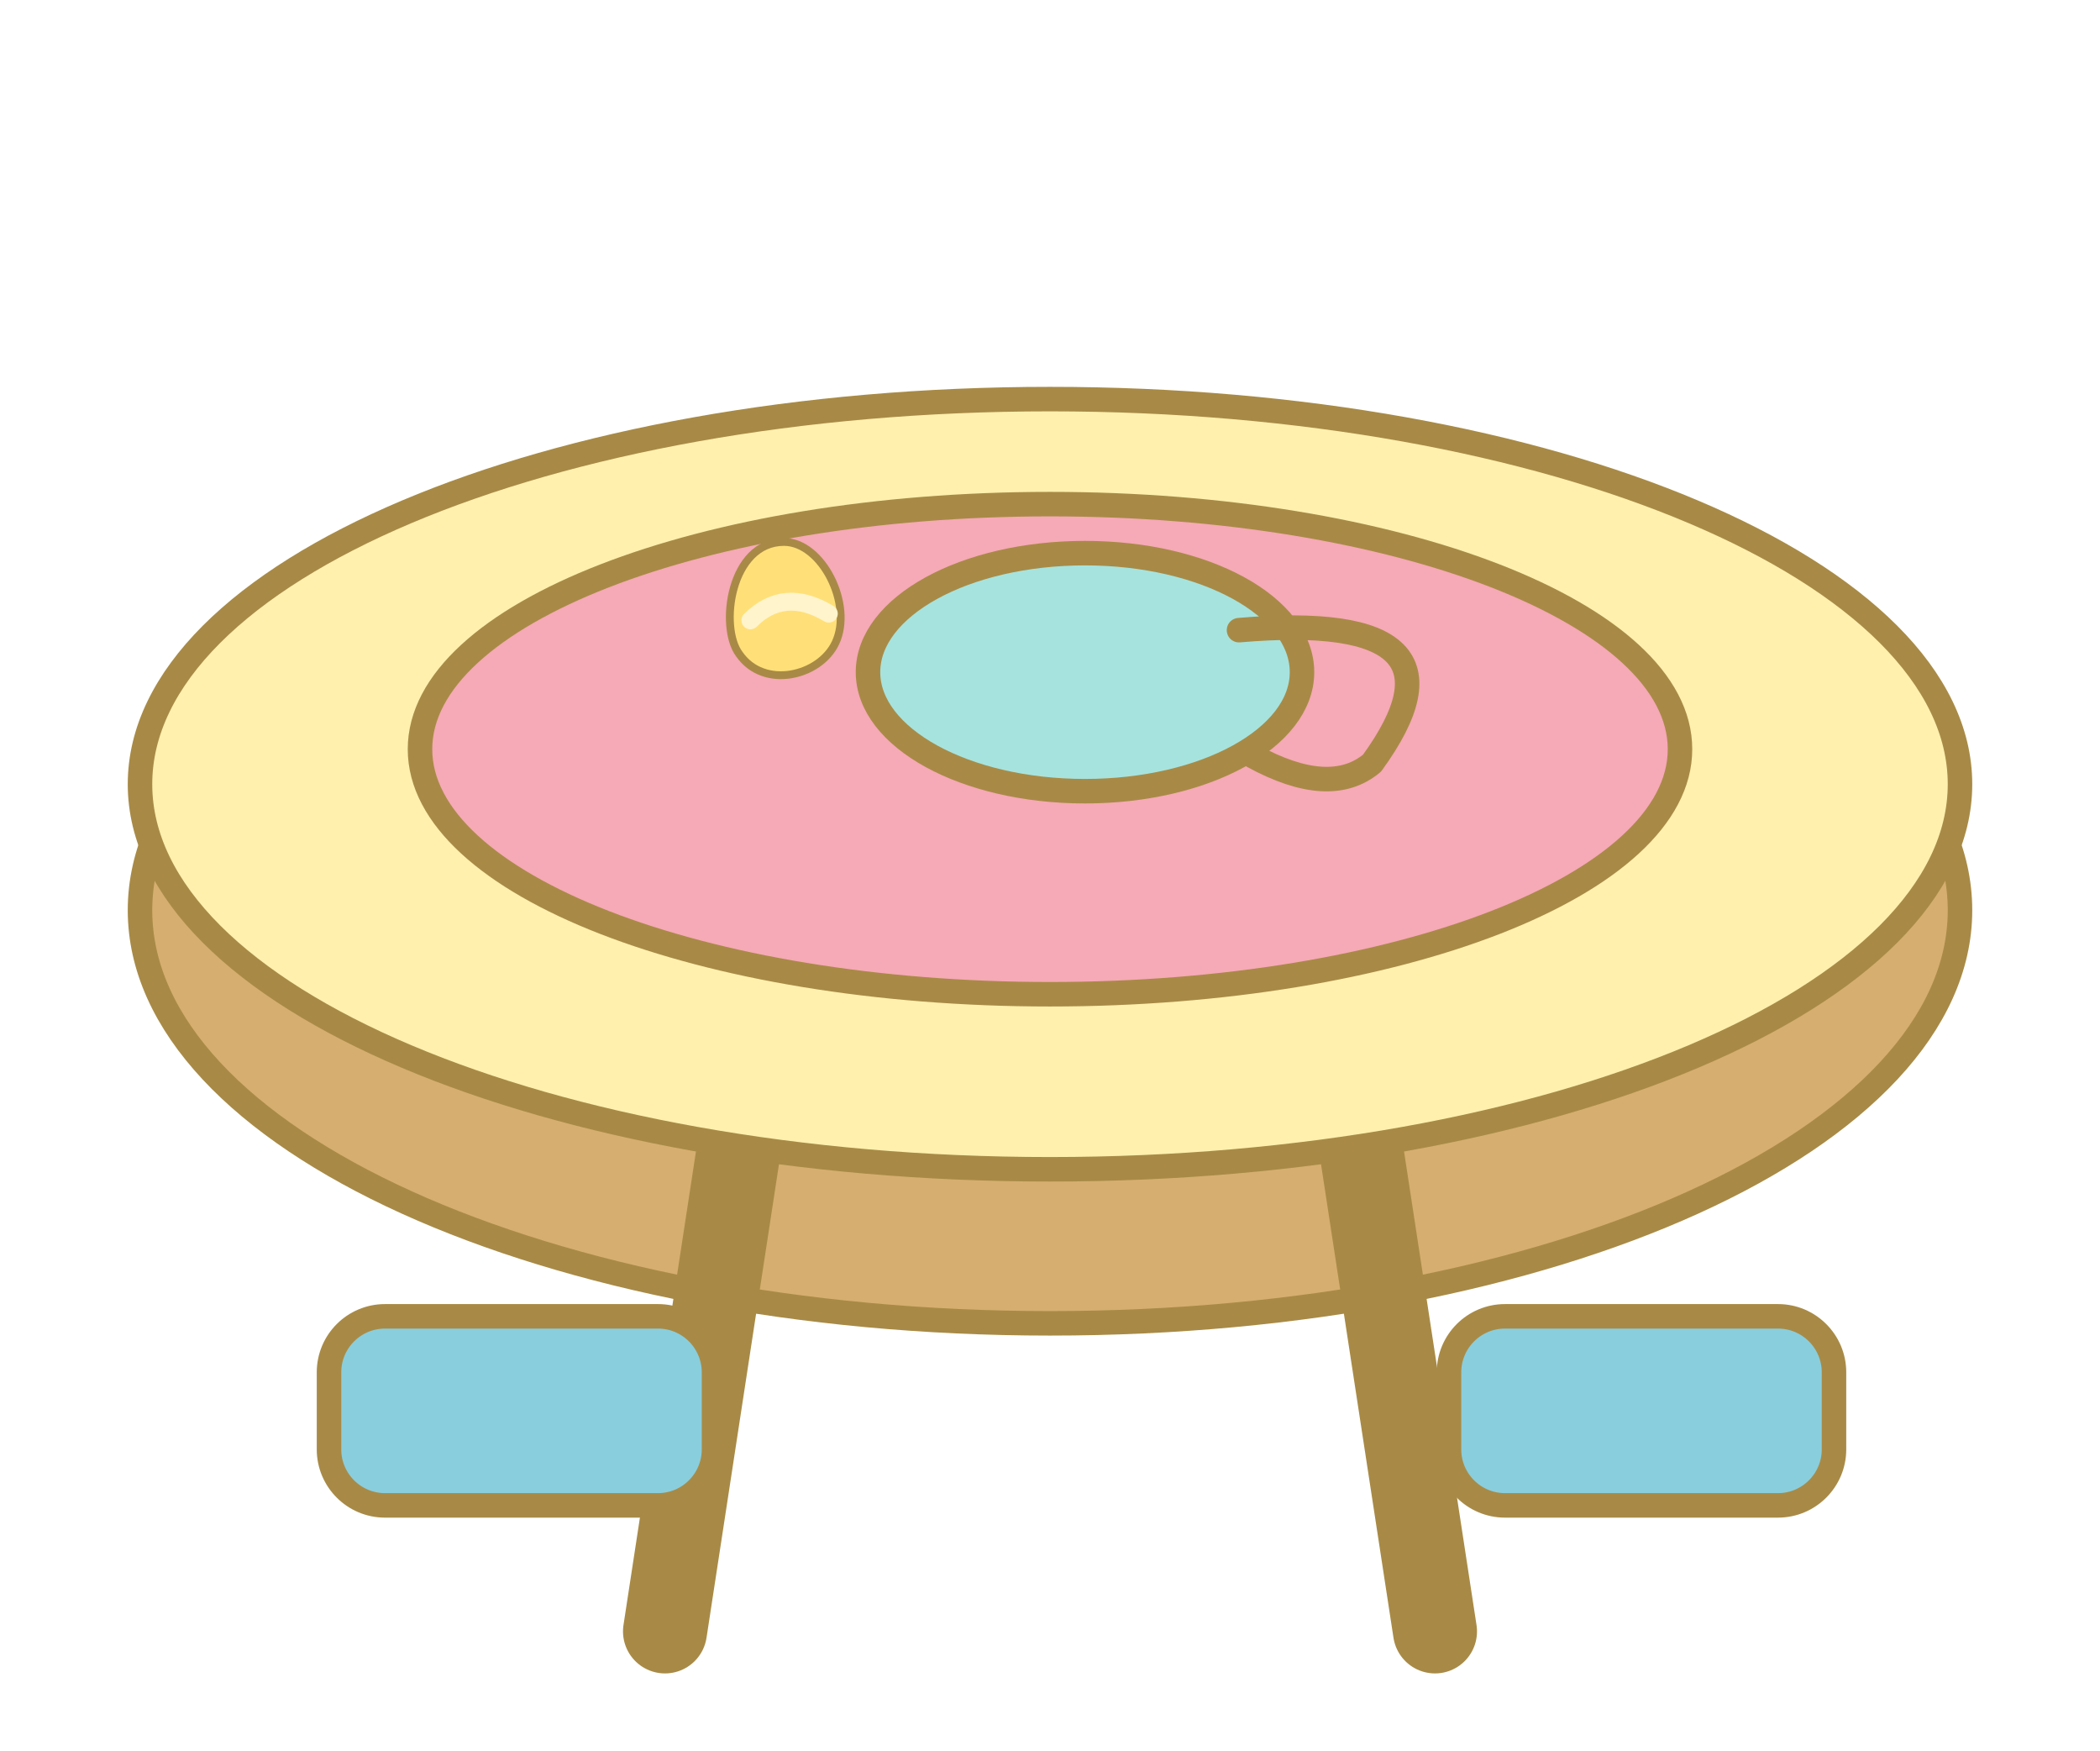
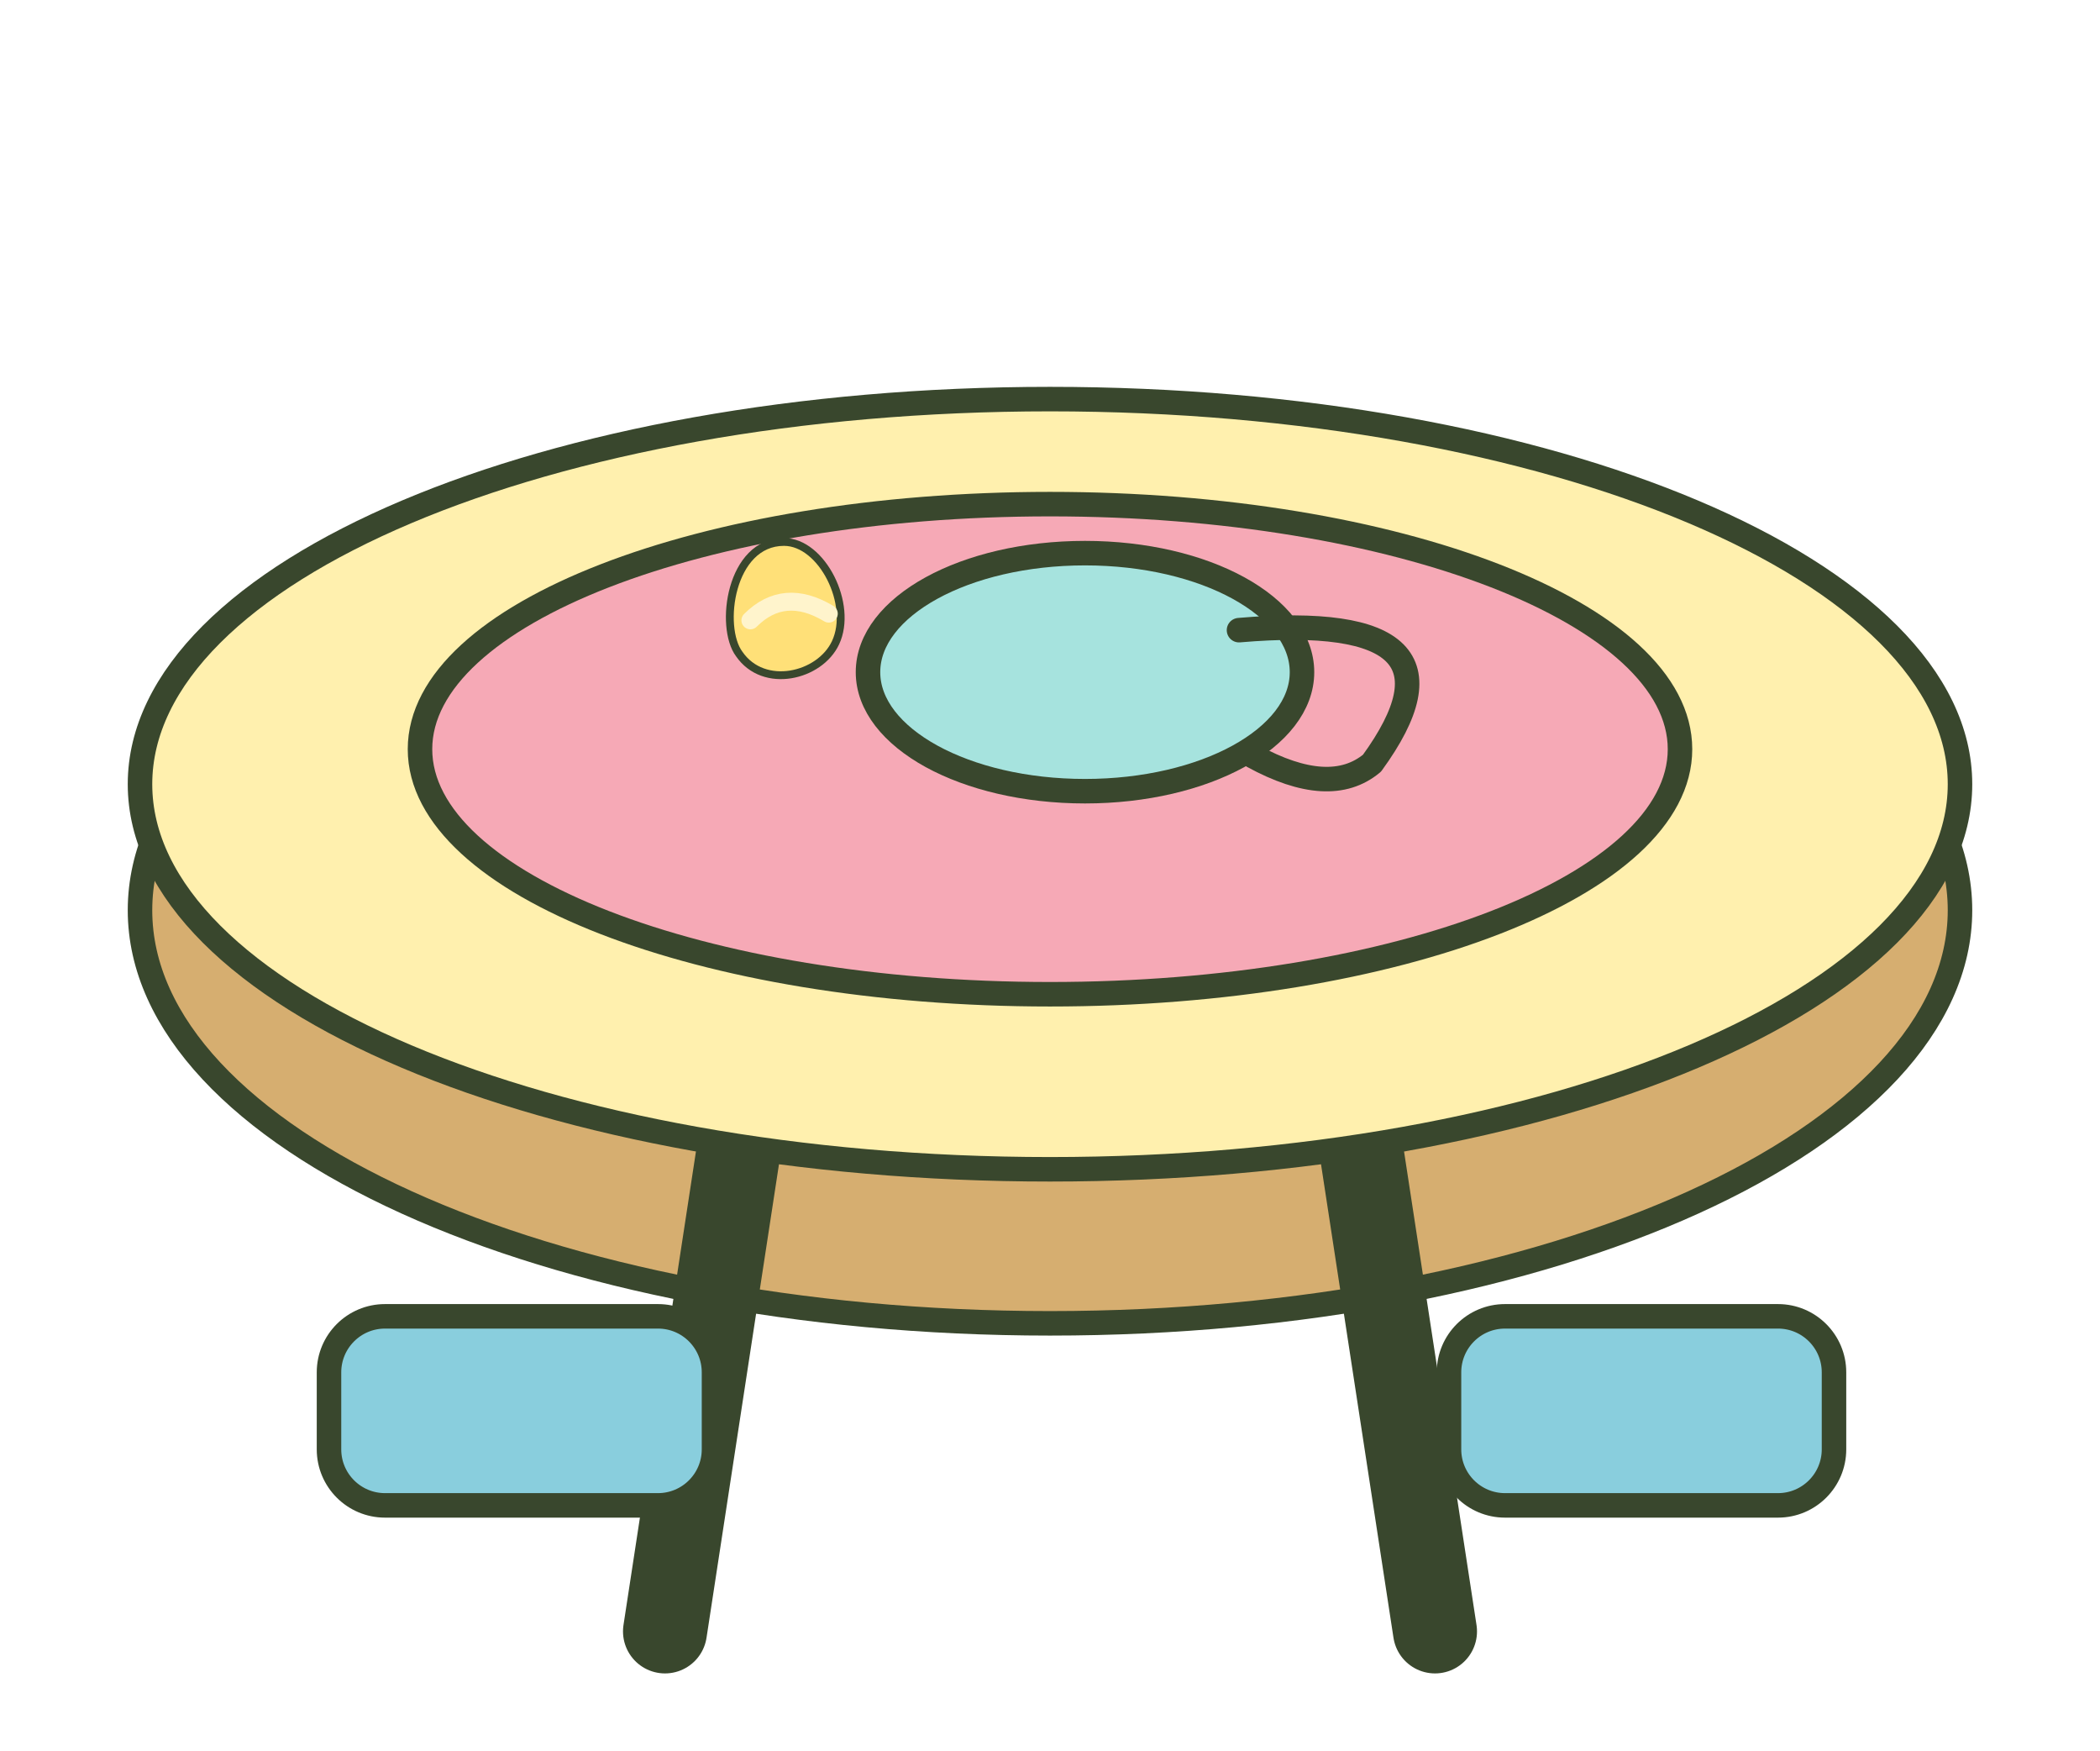
<svg xmlns="http://www.w3.org/2000/svg" width="300" height="250" viewBox="0 0 300 250" stroke-linecap="round" stroke-linejoin="round">
-   <g stroke="#A88A46" stroke-width="3.5">
+   <g stroke="#39472d" stroke-width="3.5">
    <ellipse cx="150" cy="130" rx="130" ry="59" fill="#D6AE70" />
    <path d="M110 135 L95 233 M190 135 L205 233" fill="none" stroke-width="12" />
    <ellipse cx="150" cy="112" rx="130" ry="55" fill="#FFF0AE" />
    <ellipse cx="150" cy="107" rx="90" ry="35" fill="#F6A9B6" />
    <ellipse cx="155" cy="96" rx="31" ry="17" fill="#A6E3DE" />
    <path d="M177 90 Q212 87 196 109 Q190 114 179 108" fill="none" />
    <g transform="translate(112 87) scale(0.32)">
      <path d="M0 -30 C-24 -30 -29 8 -20 20 C-9 36 16 30 23 15 C31 -2 17 -30 0 -30Z" fill="#FFE078" />
      <path d="M-15 5 Q0 -10 20 2" fill="none" stroke="#FFF4CC" stroke-width="8" />
    </g>
    <rect x="47" y="188" width="55" height="27" rx="8" fill="#89CEDD" />
    <rect x="207" y="188" width="55" height="27" rx="8" fill="#89CEDD" />
  </g>
</svg>
